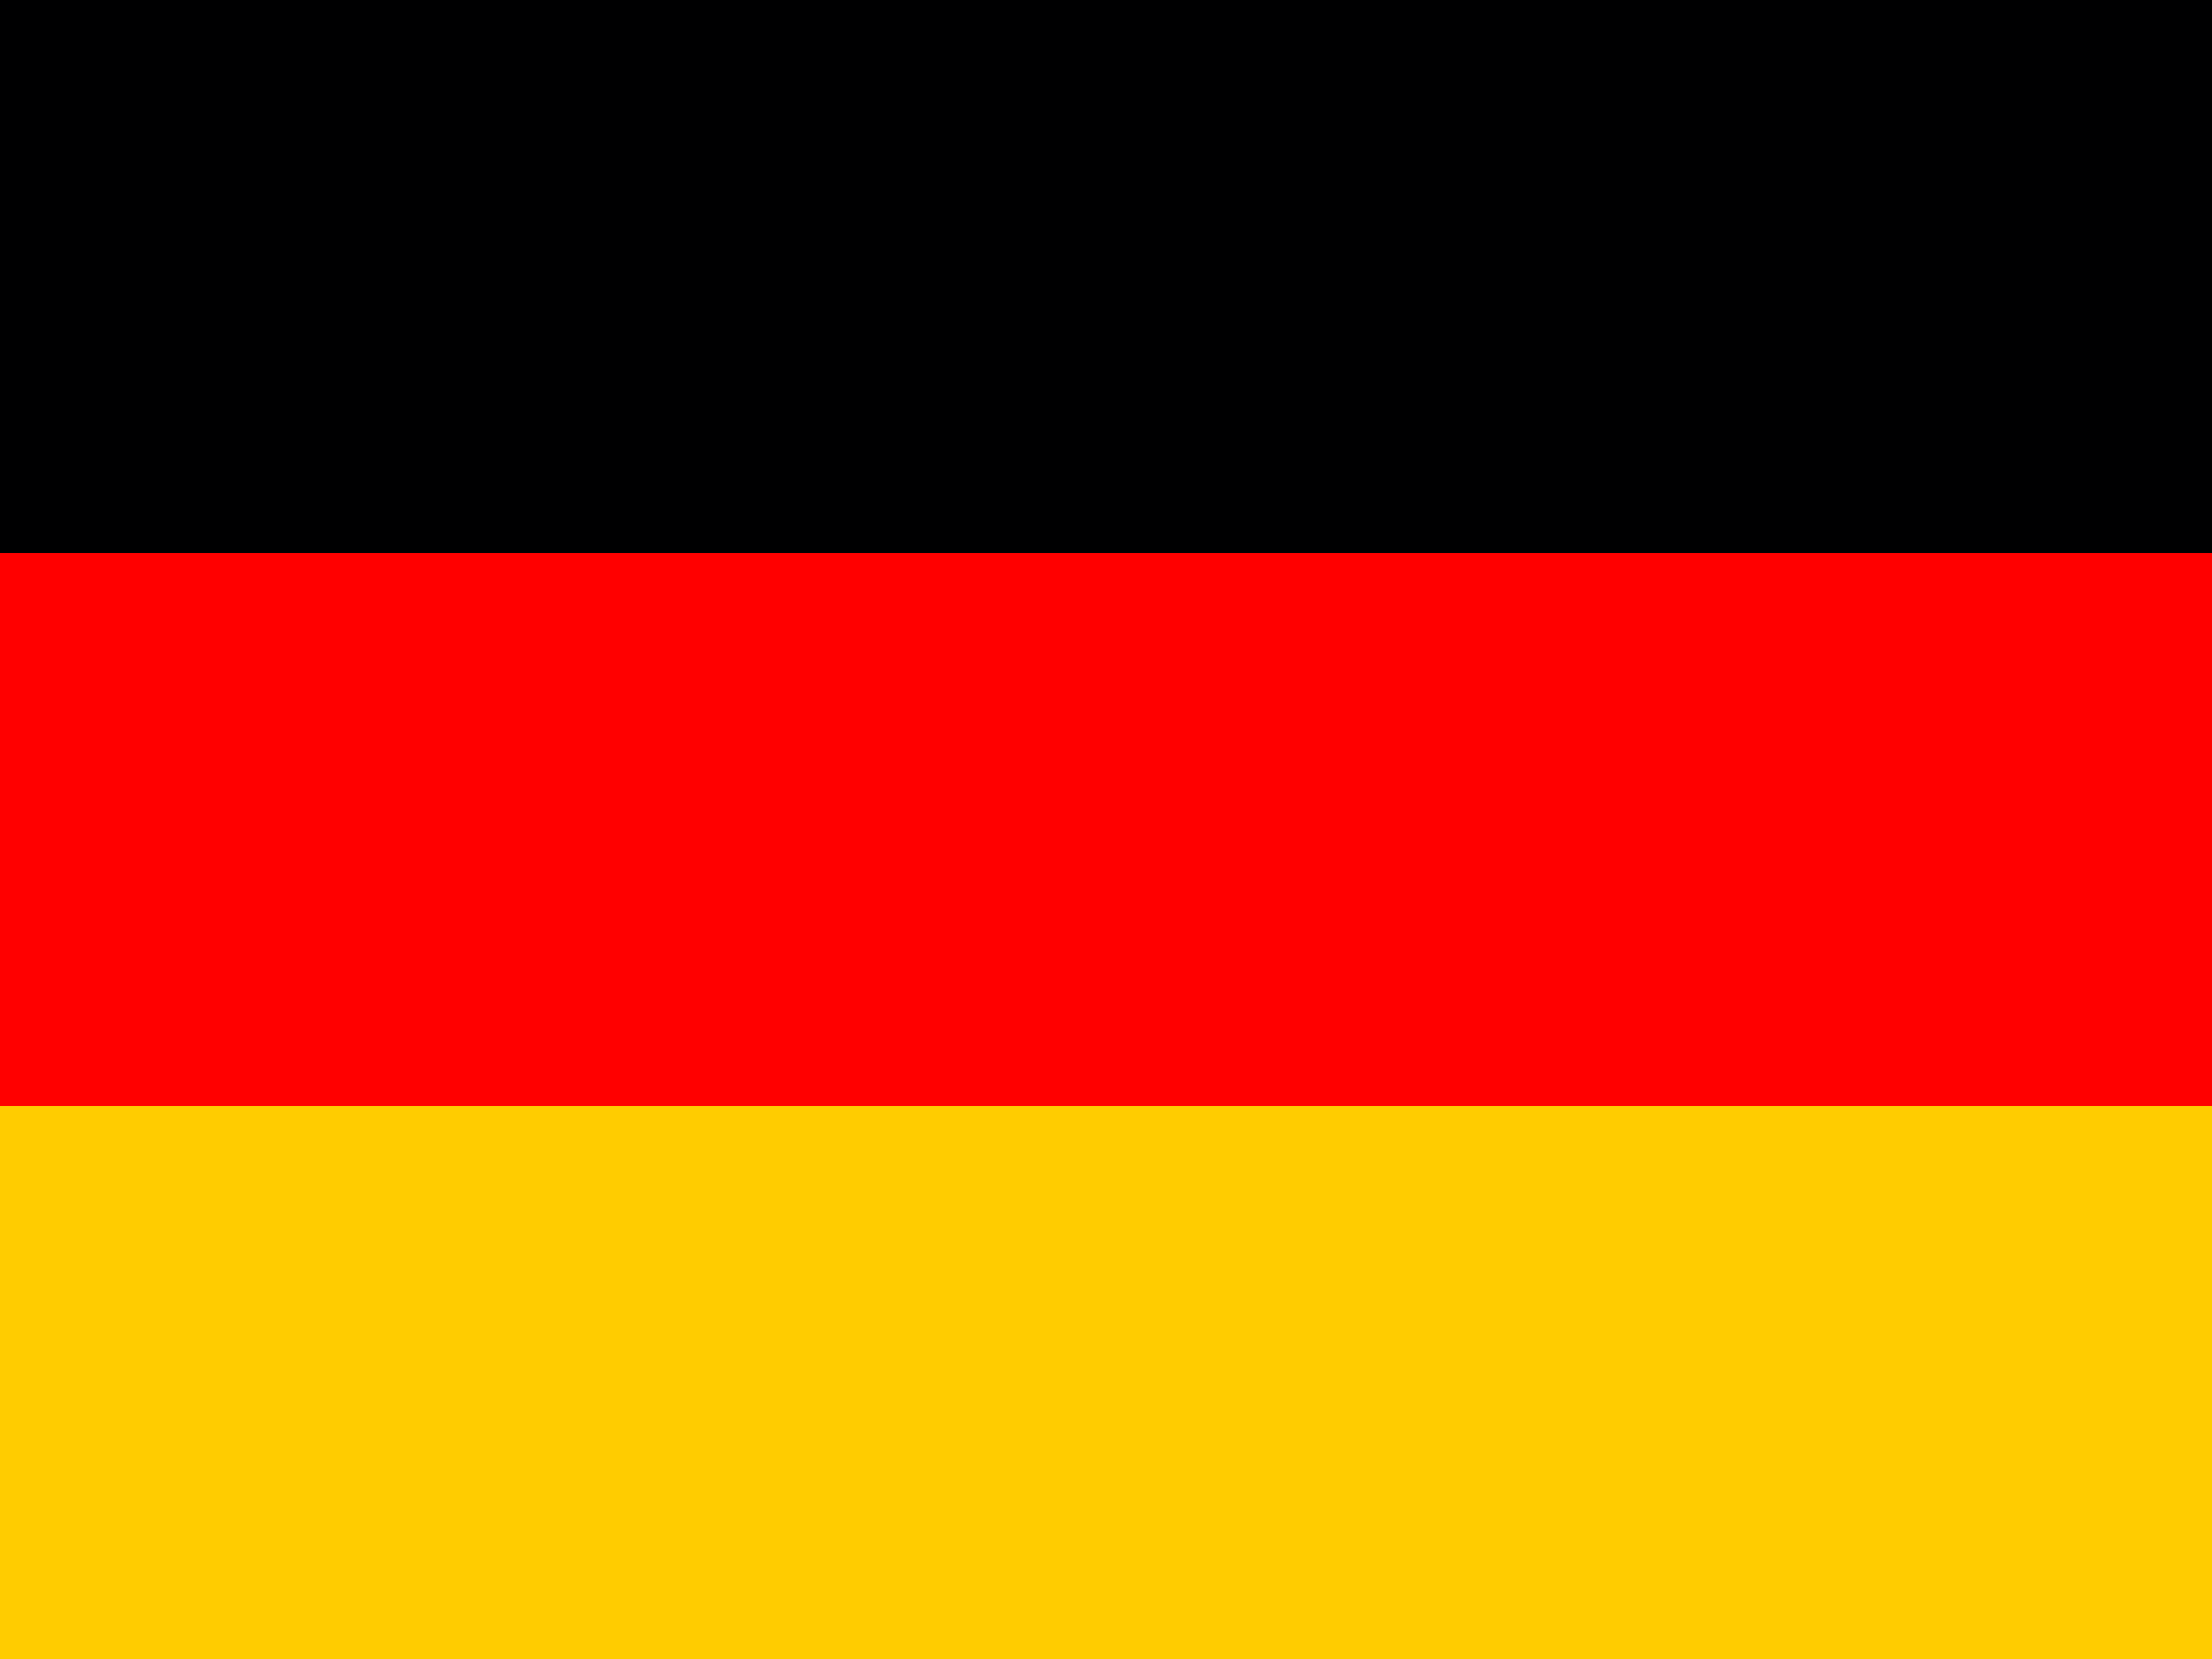
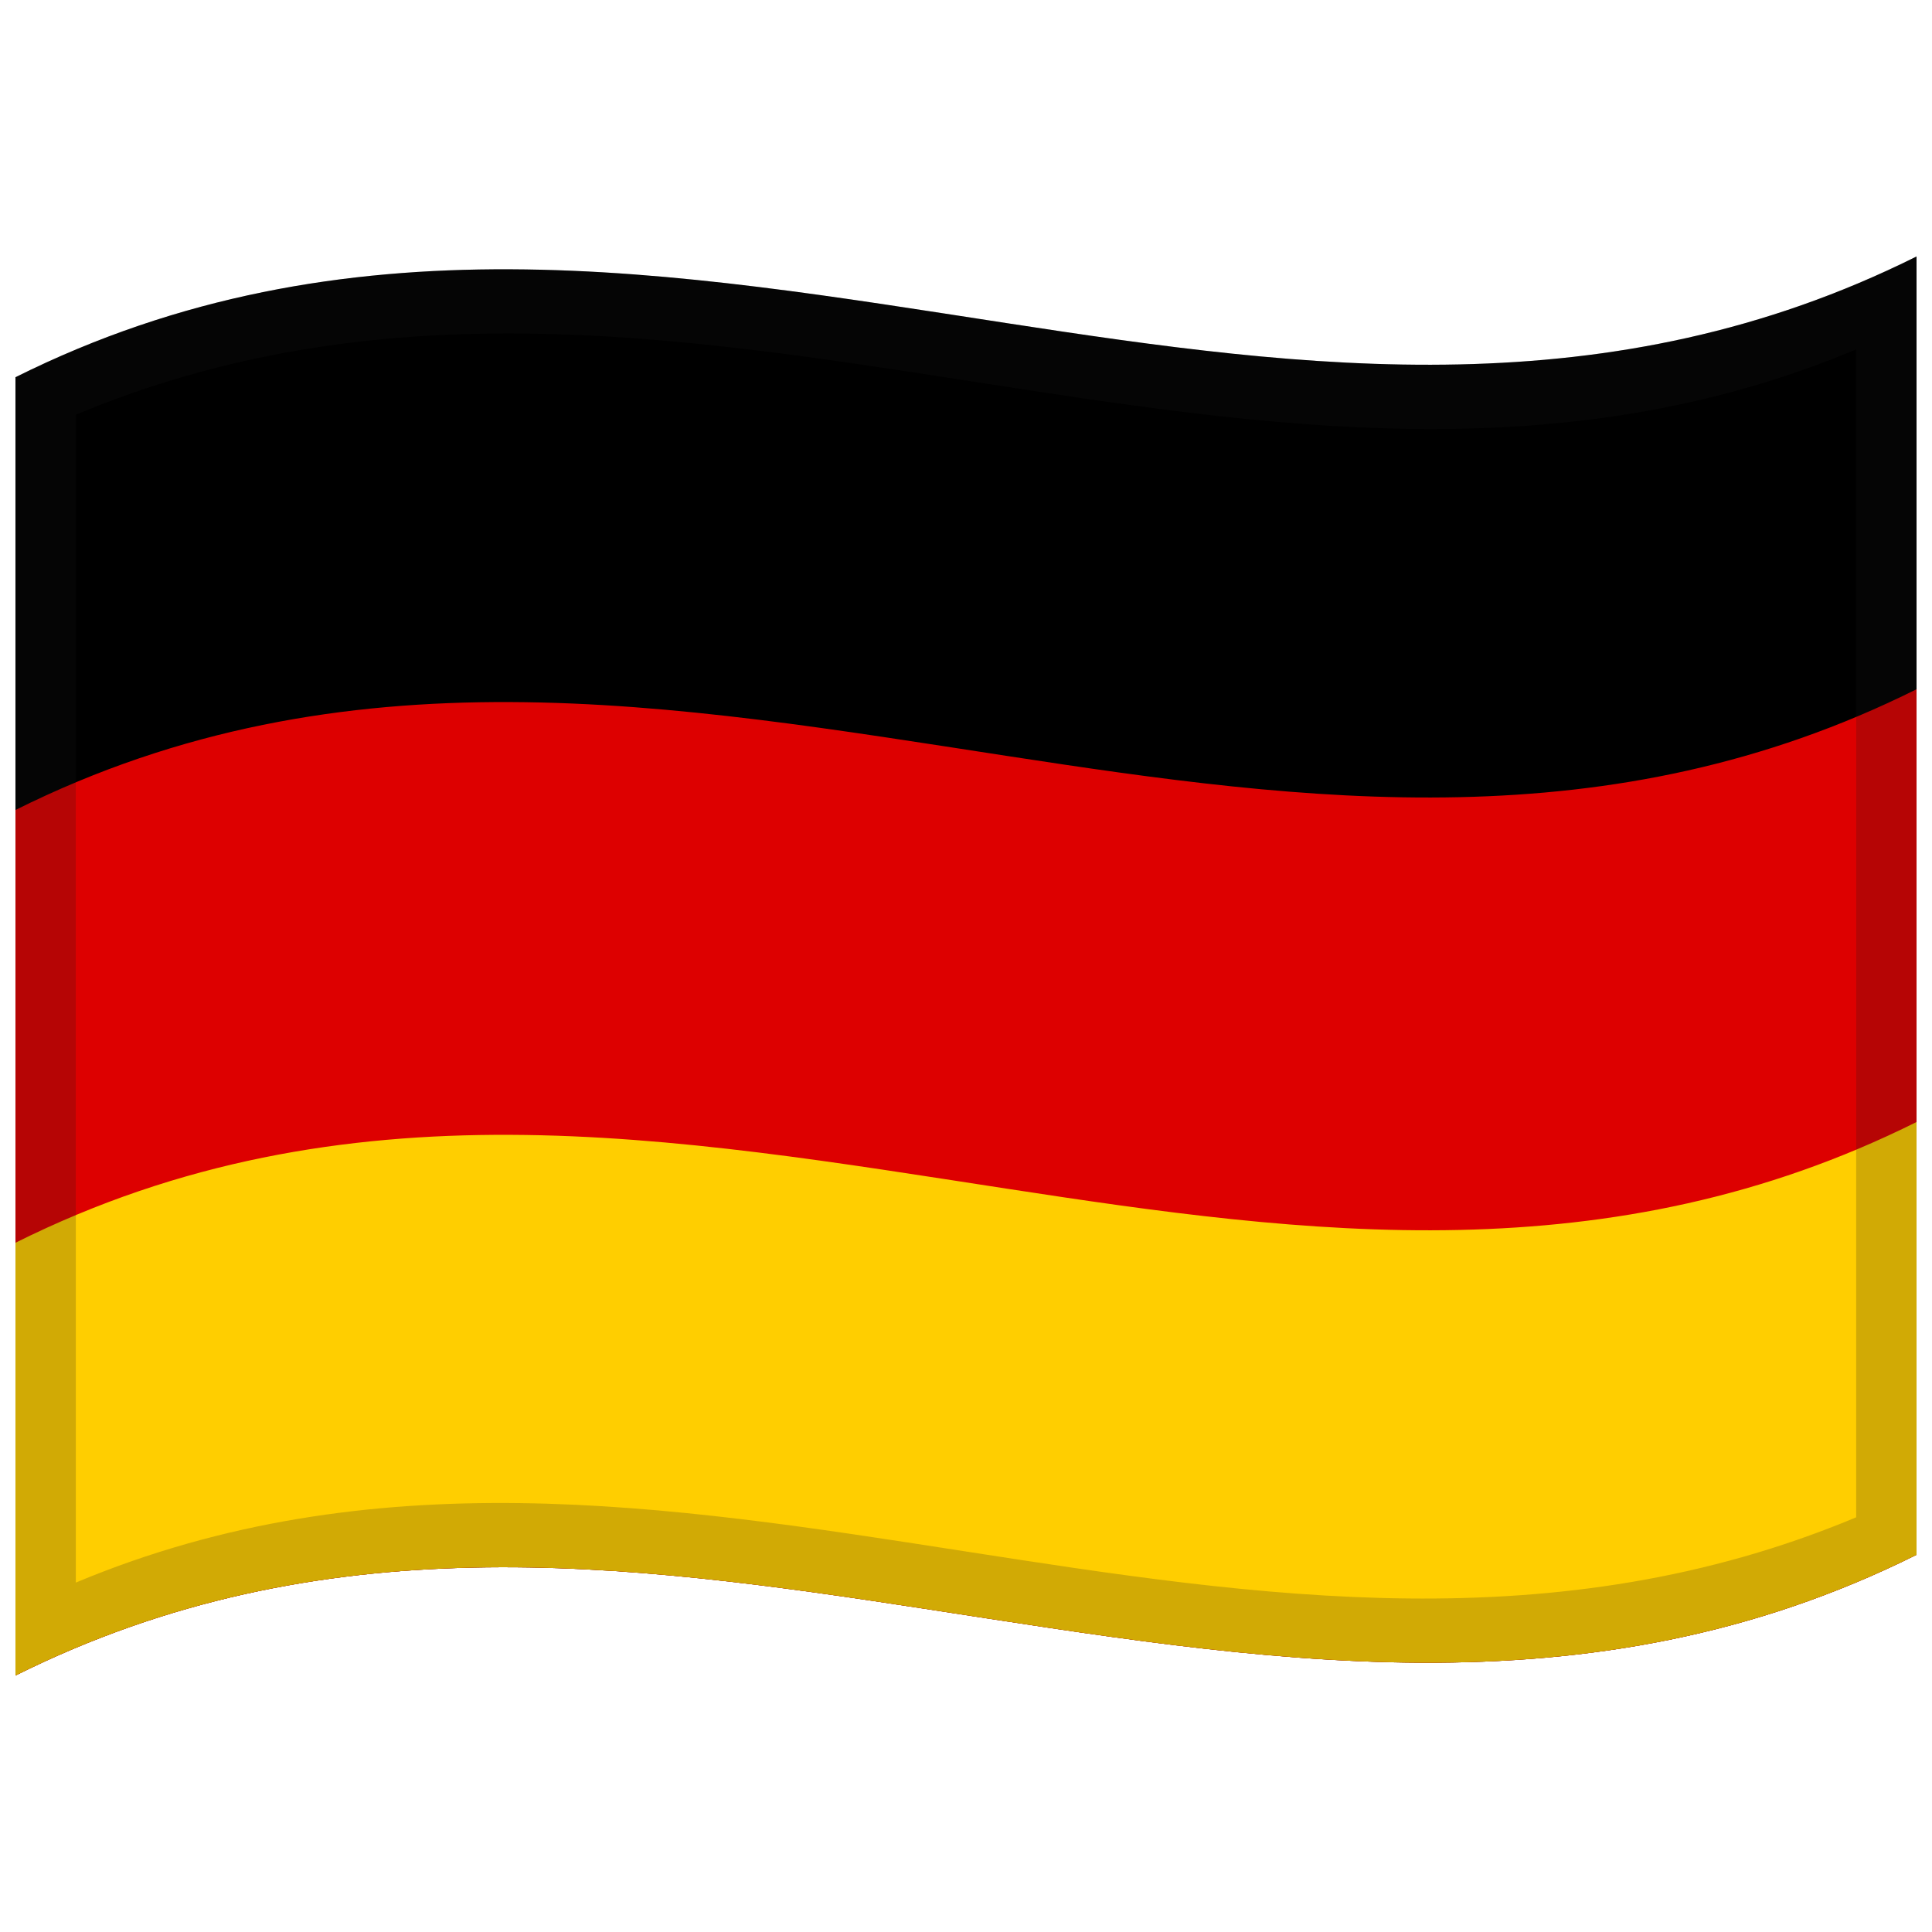
- <svg xmlns="http://www.w3.org/2000/svg" id="flag-icons-de" viewBox="0 0 640 480">
-   <path fill="#fc0" d="M0 320h640v160H0z" />
-   <path fill="#000001" d="M0 0h640v160H0z" />
-   <path fill="red" d="M0 160h640v160H0z" />
+ <svg xmlns="http://www.w3.org/2000/svg" viewBox="0 0 1000 1000">
+   <defs />
+   <path id="black_stripe" fill="#000" d="M8,195.25 C178.83,110.03 349.03,140.83 521.26,167.28 C676.47,191.12 833.42,211.85 992,132.75 L992,804.75 C821.17,889.97 650.97,859.17 478.74,832.72 C323.53,808.88 166.58,788.15 8,867.25 L8,195.25" />
+   <path id="red_stripe" fill="#D00" d="M8,419.25 C178.83,334.03 349.03,364.83 521.26,391.28 C676.47,415.12 833.42,435.85 992,356.75 L992,804.75 C821.17,889.97 650.97,859.17 478.74,832.72 C323.53,808.88 166.58,788.15 8,867.25 L8,419.25" />
+   <path id="gold_stripe" fill="#FFCE00" d="M8,643.25 C178.83,558.03 349.03,588.83 521.26,615.28 C676.47,639.12 833.42,659.85 992,580.75 L992,804.75 C821.17,889.97 650.97,859.17 478.74,832.72 C323.53,808.88 166.58,788.15 8,867.25 L8,643.25" />
+   <path fill="#1A1A1A" opacity="0.2" d="M8,195.25 C178.83,110.03 349.03,140.83 521.26,167.28 C676.47,191.12 833.42,211.85 992,132.75 L992,804.75 C821.17,889.97 650.97,859.17 478.74,832.72 C323.53,808.88 166.58,788.15 8,867.25 L8,195.25 M39.25,214.64 L39.25,819.14 C345.81,690.88 650.43,915.18 960.75,785.36 L960.75,180.86 C654.19,309.12 349.57,84.82 39.25,214.64" />
</svg>
